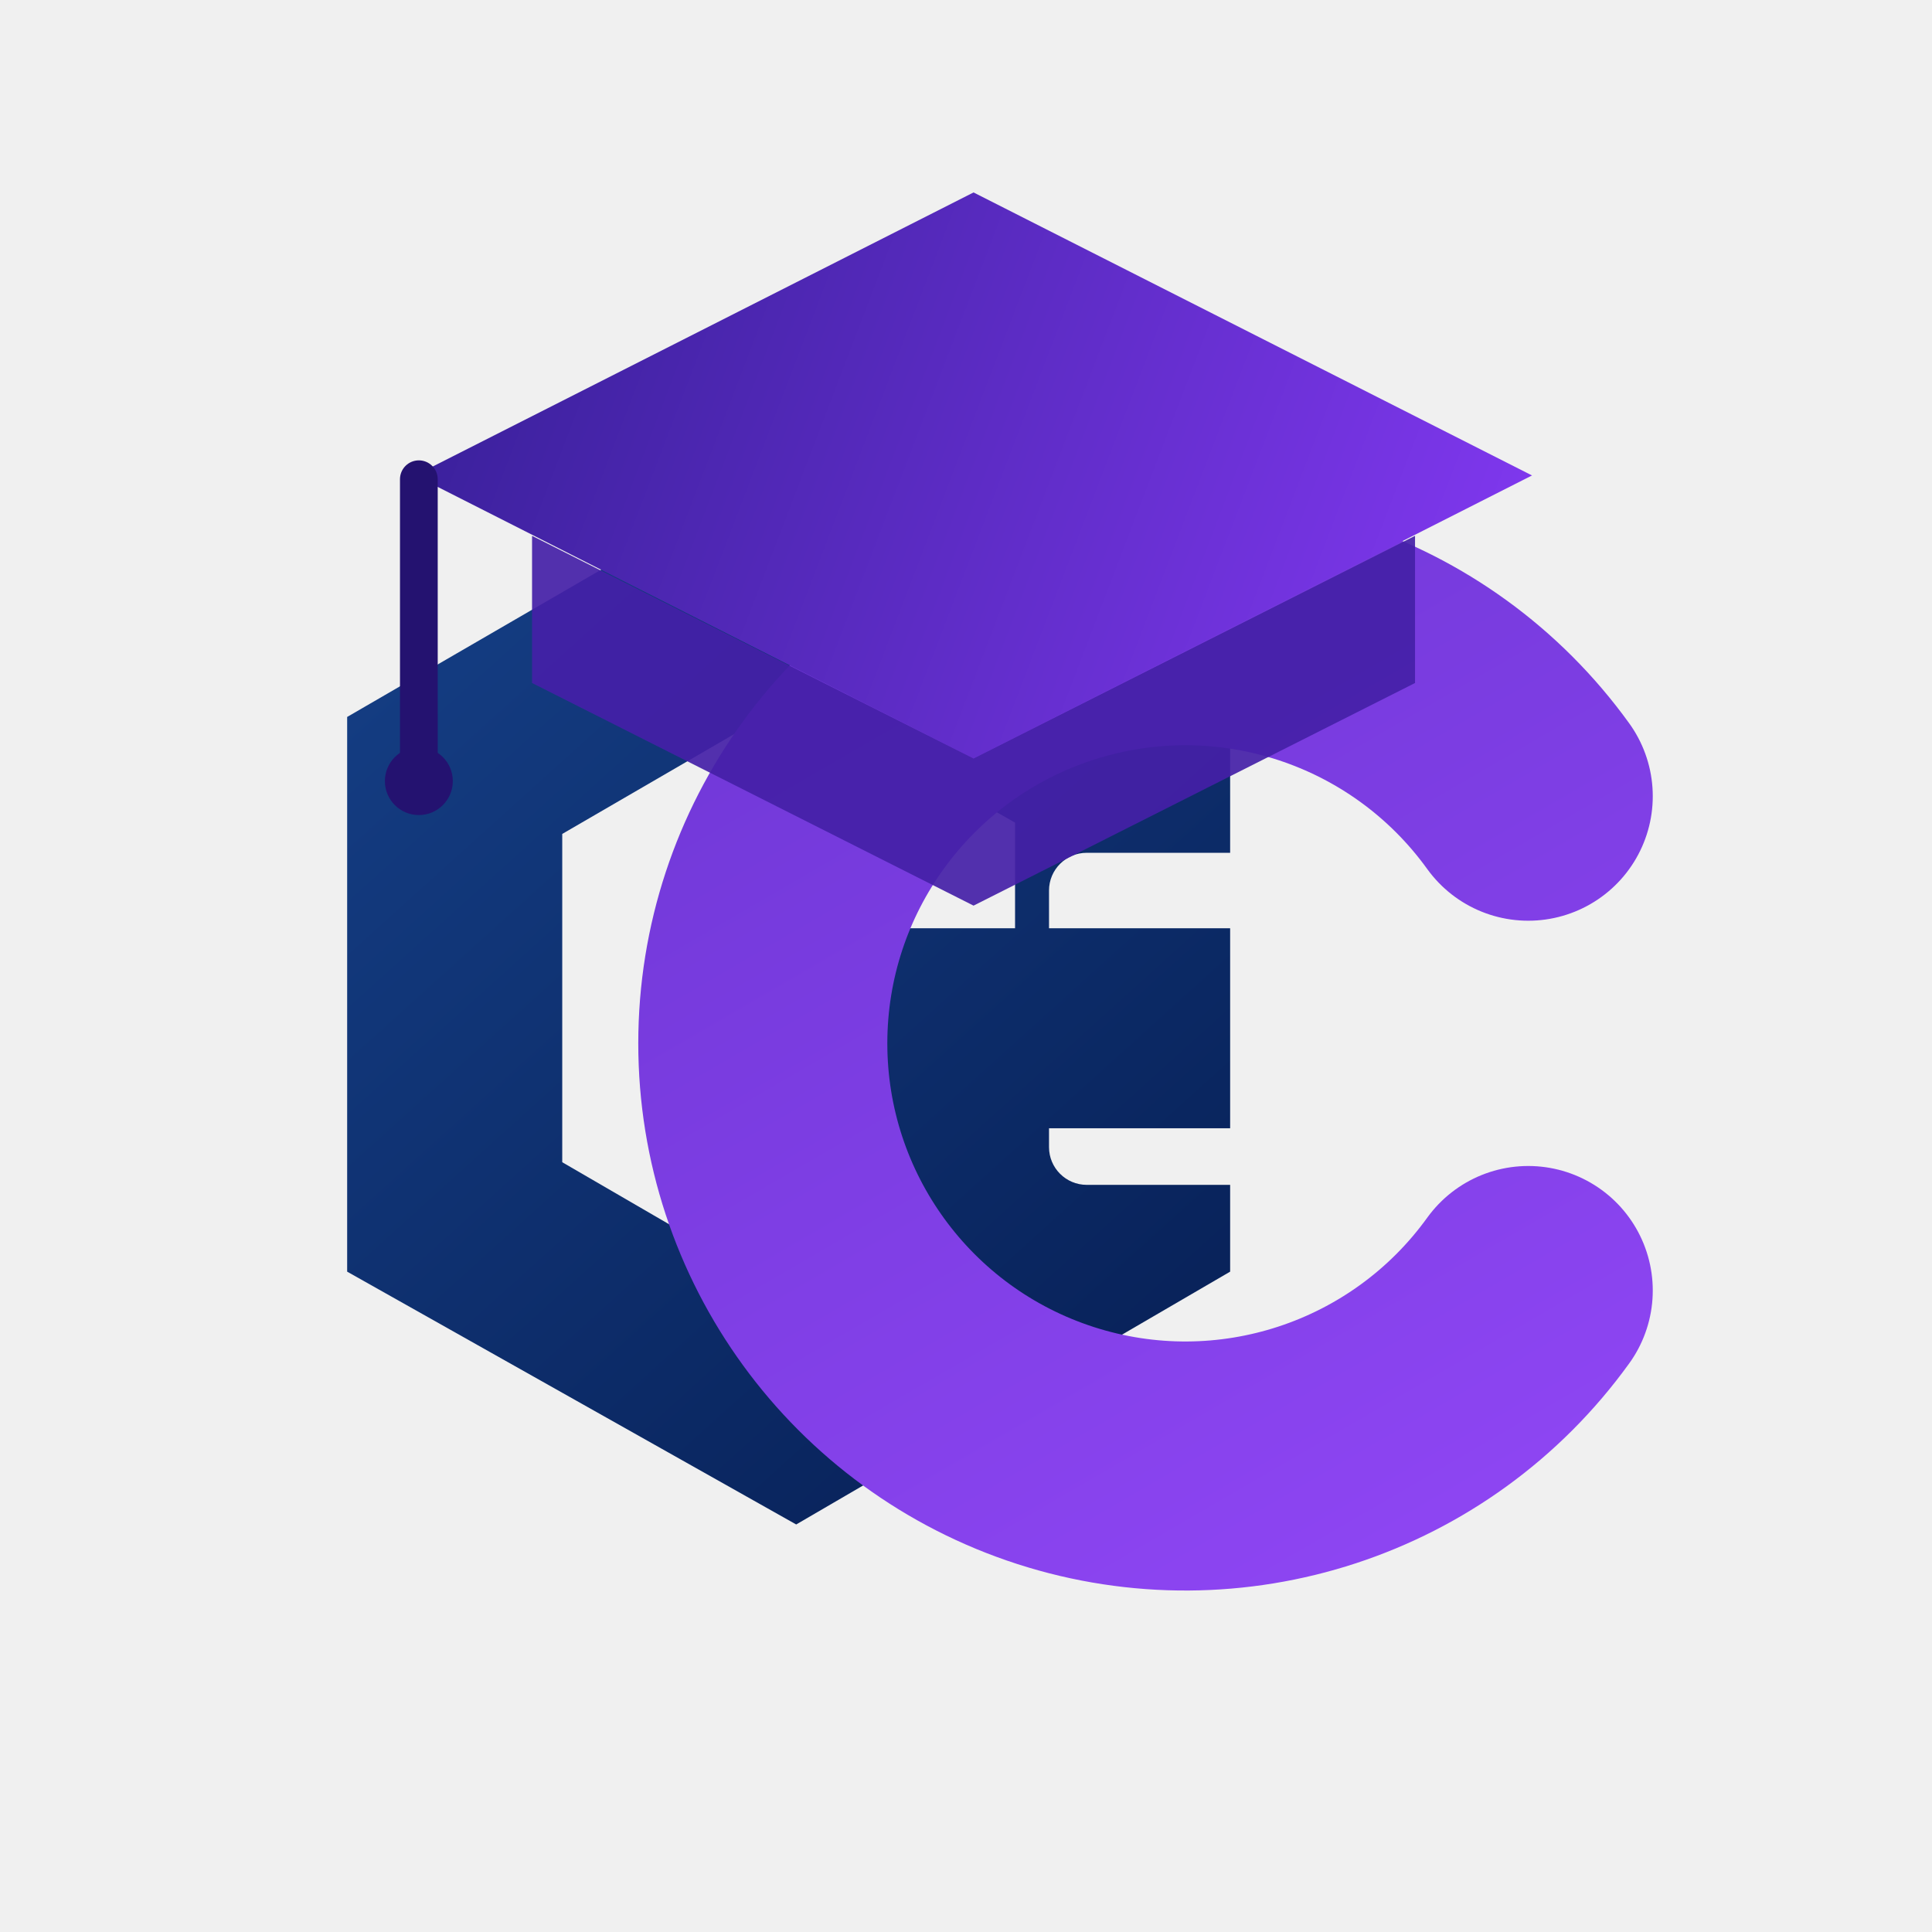
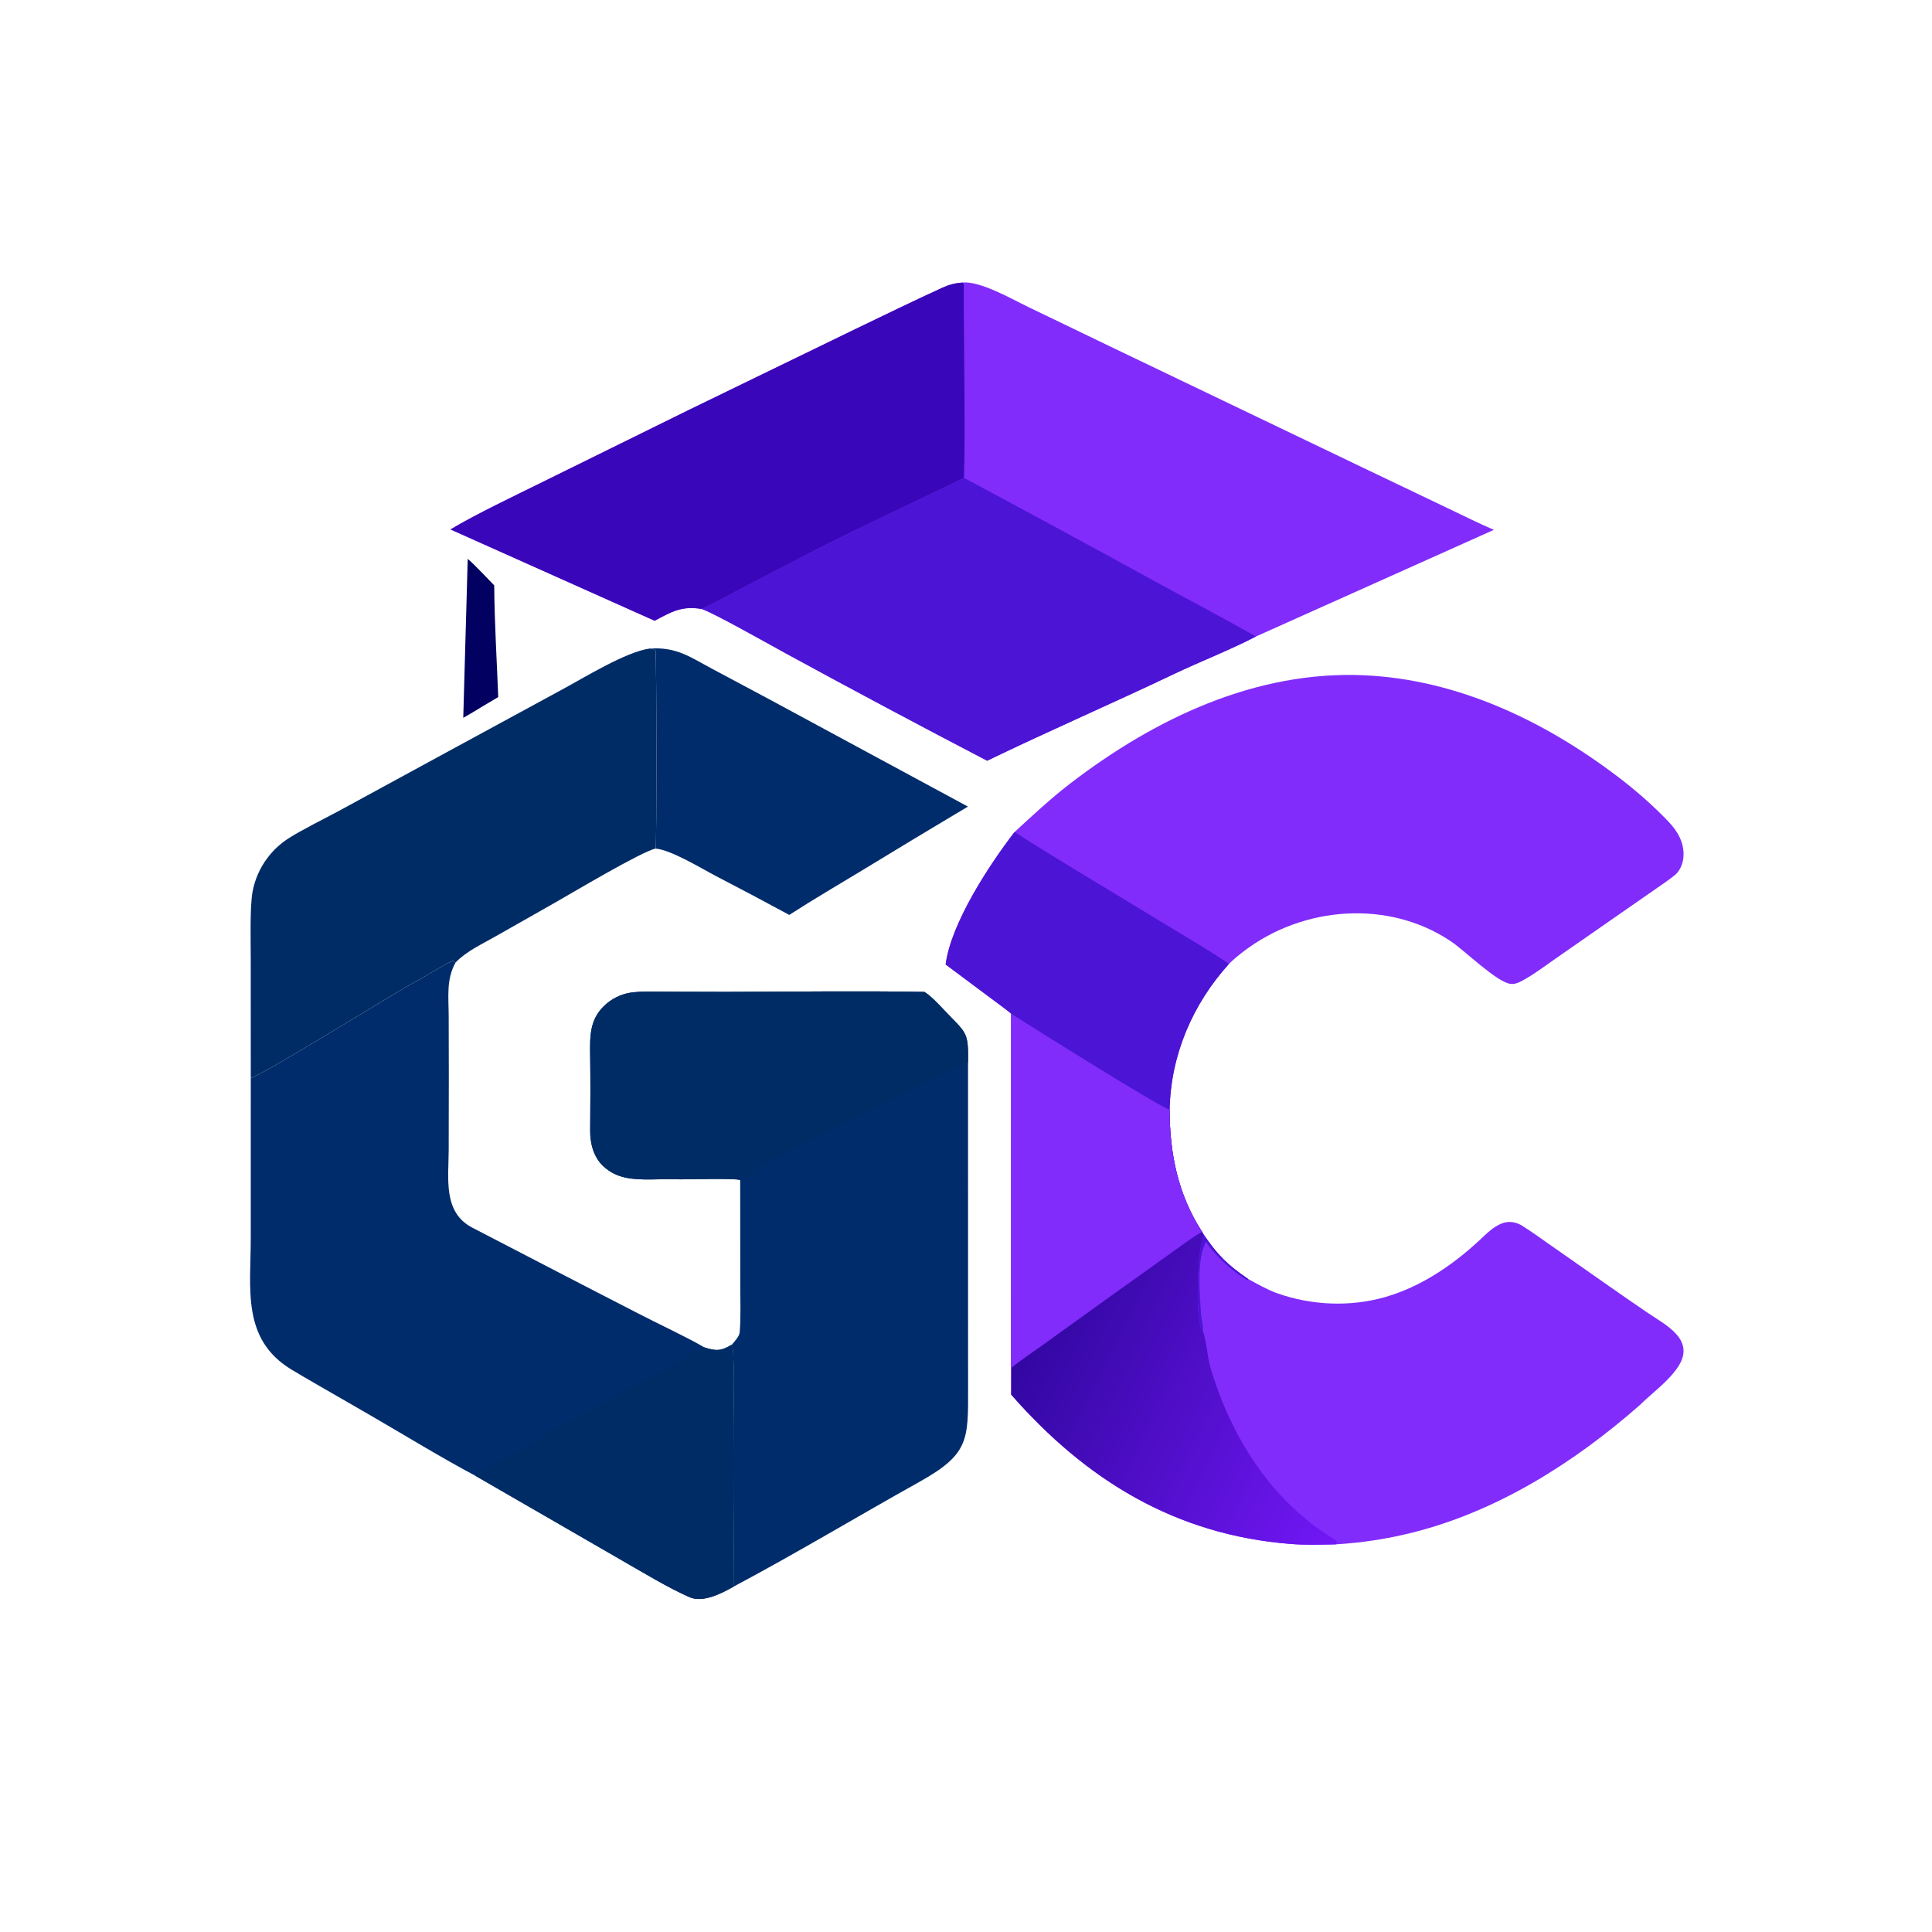
- <svg xmlns="http://www.w3.org/2000/svg" viewBox="0 0 512 512" role="img" aria-labelledby="title desc">
+ <svg xmlns="http://www.w3.org/2000/svg" width="1254" height="1254" viewBox="0 0 1254 1254">
+   <path fill="white" d="M0 0L1254 0L1254 1254L0 1254L0 0Z" />
+   <path fill="#812CFB" d="M624.684 183.389C636.221 182.262 656.537 194.011 667.64 199.363L720.076 224.642L882.46 302.507L939.673 329.861C949.048 334.311 960.237 339.942 969.651 343.894L815.18 413.136C799.823 421.219 778.486 429.62 762.317 437.329C722.189 456.462 680.742 474.404 640.732 493.758C597 470.974 553.485 447.776 510.193 424.167C501.697 419.563 461.45 396.743 455.188 395.217C442.2 393.197 435.878 397.075 424.922 402.908L292.413 343.631C309.247 333.559 334.567 321.594 352.512 312.704L446.785 266.245L555.495 213.452C574.001 204.538 592.72 195.44 611.392 186.871C615.884 184.81 619.752 183.801 624.684 183.389Z" />
+   <path fill="#3A06B9" d="M292.413 343.631C309.247 333.559 334.567 321.594 352.512 312.704L446.785 266.245L555.495 213.452C574.001 204.538 592.72 195.44 611.392 186.871C615.884 184.81 619.752 183.801 624.684 183.389C624.973 183.697 625.261 184.006 625.55 184.314C625.396 217.494 626.718 278.062 625.703 308.666C625.687 309.161 625.669 309.657 625.648 310.152C591.284 327.074 558.01 342.176 523.608 359.866L475.738 384.84C472.057 386.768 458.338 394.305 455.188 395.217C442.2 393.197 435.878 397.075 424.922 402.908L292.413 343.631Z" />
+   <path fill="#4C14D4" d="M625.648 310.152C667.209 332.377 708.645 354.836 749.953 377.527C771.513 389.312 793.858 401.009 815.18 413.136C799.823 421.219 778.486 429.62 762.317 437.329C722.189 456.462 680.742 474.404 640.732 493.758C597 470.974 553.485 447.776 510.193 424.167C501.697 419.563 461.45 396.743 455.188 395.217C458.338 394.305 472.057 386.768 475.738 384.84L523.608 359.866C558.01 342.176 591.284 327.074 625.648 310.152Z" />
+   <path fill="#812CFB" d="M656.371 658.003C667.007 664.797 753.988 719.406 759.167 720.261C759.213 748.751 764.513 775.237 780.277 799.572L781.424 801.523C790.652 815.004 796.674 820.822 810.139 830.153C816.001 833.362 822.664 837.156 828.909 839.379C851.343 847.361 876.633 848.417 899.506 841.751C923.625 834.723 944.773 819.836 962.774 802.677C966.14 799.468 969.582 796.401 973.854 794.492C978.242 792.436 982.795 792.8 987.107 795.041C993.592 799.045 1000.33 803.941 1006.61 808.338L1042.61 833.537C1051.59 839.846 1060.62 846.09 1069.7 852.268C1080.67 859.75 1100.22 869.148 1089.74 886.261C1083.82 895.928 1072.35 904.127 1064.29 912.056C1021.83 949.353 971.706 981.091 916.399 994.843C900.201 998.889 883.661 1001.41 866.994 1002.39C856.623 1002.57 848.289 1002.95 837.862 1002.14C762.844 996.294 704.779 960.546 656.321 905.178L656.352 887.885L656.371 658.003Z" />
  <defs>
-     <linearGradient id="gcNavy" x1="96" y1="144" x2="320" y2="392" gradientUnits="userSpaceOnUse">
-       <stop offset="0" stop-color="#153f86" />
-       <stop offset="1" stop-color="#071f55" />
+     <linearGradient id="gradient_0" gradientUnits="userSpaceOnUse" x1="677.259" y1="847.298" x2="890.567" y2="950.649">
+       <stop offset="0" stop-color="#3207A1" />
+       <stop offset="1" stop-color="#7217F6" />
    </linearGradient>
-     <linearGradient id="gcPurple" x1="286" y1="126" x2="430" y2="374" gradientUnits="userSpaceOnUse">
-       <stop offset="0" stop-color="#7138d8" />
-       <stop offset="1" stop-color="#8d45f2" />
-     </linearGradient>
-     <linearGradient id="gcCap" x1="120" y1="74" x2="397" y2="180" gradientUnits="userSpaceOnUse">
-       <stop offset="0" stop-color="#39209a" />
-       <stop offset="1" stop-color="#8138f0" />
-     </linearGradient>
-     <mask id="gShape">
-       <rect width="512" height="512" fill="#000" />
-       <path d="M92 190 211 121 326 187V337L211 404 92 337Z" fill="#fff" />
-       <path d="M149 221 211 185 269 218V252H210V296H249V322L211 344 149 308Z" fill="#000" />
-       <rect x="278" y="226" width="76" height="88" rx="10" fill="#000" />
-       <path d="M206 246H326V299H260V329H206Z" fill="#fff" />
-     </mask>
  </defs>
-   <g aria-hidden="true">
-     <rect x="72" y="102" width="286" height="322" fill="url(#gcNavy)" mask="url(#gShape)" />
-     <path d="M405 211A112 112 0 1 0 405 342" fill="none" stroke="url(#gcPurple)" stroke-width="66" stroke-linecap="round" />
-     <g>
-       <path d="M110 126 258 51l148 75-148 75Z" fill="url(#gcCap)" />
-       <path d="M141 142 258 201l117-59v39l-117 59-117-59Z" fill="#4420a7" opacity=".92" />
-       <path d="M111 127v73" fill="none" stroke="#241270" stroke-width="10" stroke-linecap="round" />
-       <circle cx="111" cy="207" r="9" fill="#241270" />
-     </g>
-   </g>
+   <path fill="url(#gradient_0)" d="M656.371 658.003C667.007 664.797 753.988 719.406 759.167 720.261C759.213 748.751 764.513 775.237 780.277 799.572L781.424 801.523C777.202 808.748 775.455 859.815 780.664 863.714C783.281 870.809 783.553 880.706 785.887 888.463C799.084 932.326 824.75 973.552 864.369 997.979C866.11 999.052 868.804 1000.41 866.994 1002.39C856.623 1002.57 848.289 1002.95 837.862 1002.14C762.844 996.294 704.779 960.546 656.321 905.178L656.352 887.885L656.371 658.003Z" />
+   <path fill="#812CFB" d="M656.371 658.003C667.007 664.797 753.988 719.406 759.167 720.261C759.213 748.751 764.513 775.237 780.277 799.572C776.266 801.369 764.27 810.299 760.045 813.31L720.676 841.432L677.569 872.458C671.685 876.699 661.374 883.612 656.352 887.885L656.371 658.003Z" />
+   <path fill="#4C14D4" d="M781.424 801.523C790.652 815.004 796.674 820.822 810.139 830.153L809.894 831.083C801.633 826.708 787.292 813.842 782.857 805.929C776.511 817.249 778.795 840.078 779.541 852.909C779.691 855.487 781.185 861.647 780.664 863.714C775.455 859.815 777.202 808.748 781.424 801.523Z" />
+   <path fill="#812CFB" d="M658.514 540.051C670.247 529.234 681.901 518.344 694.566 508.614C749.38 466.498 814.987 435.098 885.588 438.308C946.065 441.057 1002.25 467.856 1049.93 504.029C1061.55 512.847 1072.94 522.77 1082.99 533.328C1088.86 539.504 1093.11 546.779 1092.72 555.541C1092.52 560.061 1090.63 565.15 1087.07 568.018C1082.64 571.591 1077.37 575.09 1072.65 578.378L1045.46 597.287L1010.28 621.773C1003.79 626.281 997.304 631.199 990.482 635.168C987.605 636.841 984.008 639.03 980.602 638.638C971.505 637.59 951.04 617.201 941.49 610.817C901.077 583.805 845.876 588.169 807.656 617.168C804.191 619.796 800.799 622.555 797.696 625.609C774.041 651.809 759.89 684.737 759.167 720.261C753.988 719.406 667.007 664.797 656.371 658.003C655.139 656.72 645.264 649.5 643.51 648.187L613.796 626.02C617.181 599.286 642.251 561.113 658.514 540.051Z" />
+   <path fill="#4C14D4" d="M658.514 540.051C688.609 559.367 719.794 577.506 750.266 596.256C765.939 605.901 782.515 615.291 797.696 625.609C774.041 651.809 759.89 684.737 759.167 720.261C753.988 719.406 667.007 664.797 656.371 658.003C655.139 656.72 645.264 649.5 643.51 648.187L613.796 626.02C617.181 599.286 642.251 561.113 658.514 540.051Z" />
+   <path fill="#002C6B" d="M480.428 765.974C478.297 764.512 444.418 765.692 438.519 765.433C429.043 765.018 416.017 766.499 406.235 764.402C400.479 763.168 396.062 761.04 391.536 756.901C385.152 750.867 382.963 742.025 383.059 733.558C383.246 717.117 383.264 700.73 383.041 684.302C382.882 672.639 382.799 662.037 391.875 653.126C396.559 648.492 402.561 645.421 409.06 644.334C415.789 643.261 426.526 643.652 433.543 643.682L470.736 643.785C513.2 643.74 557.708 643.041 600.02 643.821C604.266 646.473 609.286 651.865 612.711 655.49C627.321 670.955 628.603 669.137 628.331 689.576L628.335 855.247L628.36 900.323C628.427 934.821 629.045 943.819 596.563 961.944C556.54 984.278 516.857 1008.18 476.371 1029.71C476.036 993.111 475.937 956.511 476.074 919.913C476.068 911.613 476.923 879.034 475.047 872.712C476.74 870.808 479.869 867.295 480.089 864.895C480.92 855.828 480.502 844.542 480.493 835.44L480.428 765.974Z" />
+   <path fill="#002C66" d="M480.428 765.974C478.297 764.512 444.418 765.692 438.519 765.433C429.043 765.018 416.017 766.499 406.235 764.402C400.479 763.168 396.062 761.04 391.536 756.901C385.152 750.867 382.963 742.025 383.059 733.558C383.246 717.117 383.264 700.73 383.041 684.302C382.882 672.639 382.799 662.037 391.875 653.126C396.559 648.492 402.561 645.421 409.06 644.334C415.789 643.261 426.526 643.652 433.543 643.682L470.736 643.785C513.2 643.74 557.708 643.041 600.02 643.821C604.266 646.473 609.286 651.865 612.711 655.49C627.321 670.955 628.603 669.137 628.331 689.576C623.202 690.196 484.358 761.045 480.428 765.974Z" />
+   <path fill="#002C6B" d="M162.774 699.629C170.037 698.283 258.835 642.575 271.113 636.364C275.454 634.168 287.679 626.312 292.856 624.083C294.281 623.47 294.376 623.912 295.732 624.688C289.505 635.724 291.207 647.198 291.231 659.558L291.313 698.18L291.234 746.382C291.199 764.807 287.356 786.895 306.605 796.861C342.368 815.377 378.091 833.997 413.929 852.368C426.747 859.037 445.255 867.605 457.236 874.562C464.766 877.059 468.273 876.917 475.047 872.712C476.923 879.034 476.068 911.613 476.074 919.913C475.937 956.511 476.036 993.111 476.371 1029.71C468.737 1034.01 456.405 1040.63 447.422 1036.63C432.808 1030.12 418.404 1021.22 404.433 1013.25L308.618 957.923C286.384 946.112 262.372 931.364 240.339 918.61L207.422 899.625C201.351 896.118 195.284 892.631 189.283 889.006C156.665 869.309 162.786 836.492 162.757 803.646L162.774 699.629Z" />
+   <path fill="#002C66" d="M475.047 872.712C476.923 879.034 476.068 911.613 476.074 919.913C475.937 956.511 476.036 993.111 476.371 1029.71C468.737 1034.01 456.405 1040.63 447.422 1036.63C432.808 1030.12 418.404 1021.22 404.433 1013.25L308.618 957.923C310.669 954.727 341.911 938.016 346.841 935.287L403.483 903.781L437.928 884.661C442.413 882.176 452.793 876.163 457.236 874.562C464.766 877.059 468.273 876.917 475.047 872.712Z" />
+   <path fill="#002C66" d="M162.774 699.629L162.743 622.067C162.743 611.407 162.137 588.204 163.924 578.826C165.397 570.786 168.749 563.207 173.705 556.708C177.386 551.833 181.891 547.639 187.018 544.316C195.664 538.726 211.105 531.119 220.798 525.884L283.919 491.519L364.954 447.488C379.291 439.749 406.289 423.067 421.662 420.945C423.98 421.273 424.196 420.875 425.473 422.203C426.21 429.243 426.322 548.549 425.538 550.784C416.212 552.752 371.049 579.778 359.664 586.205L321.759 607.707C312.991 612.708 302.642 617.481 295.732 624.688C294.376 623.912 294.281 623.47 292.856 624.083C287.679 626.312 275.454 634.168 271.113 636.364C258.835 642.575 170.037 698.283 162.774 699.629Z" />
+   <path fill="#002C6B" d="M421.662 420.945C439.39 419.839 447.767 426.411 462.77 434.392L498.932 453.686L628.243 523.534C605.277 537.205 582.388 551.004 559.578 564.932C544.009 574.363 527.488 584.006 512.297 593.85C496.198 585.117 480.015 576.542 463.75 568.124C454.345 563.141 435.651 551.737 425.538 550.784C426.322 548.549 426.21 429.243 425.473 422.203C424.196 420.875 423.98 421.273 421.662 420.945Z" />
+   <path fill="#020061" d="M303.585 362.746C307.961 366.377 316.46 375.54 320.781 379.958C320.902 403.091 322.495 429.099 323.389 452.442L312.853 458.696C309.041 461.134 304.615 463.618 300.685 465.94L303.585 362.746Z" />
</svg>
